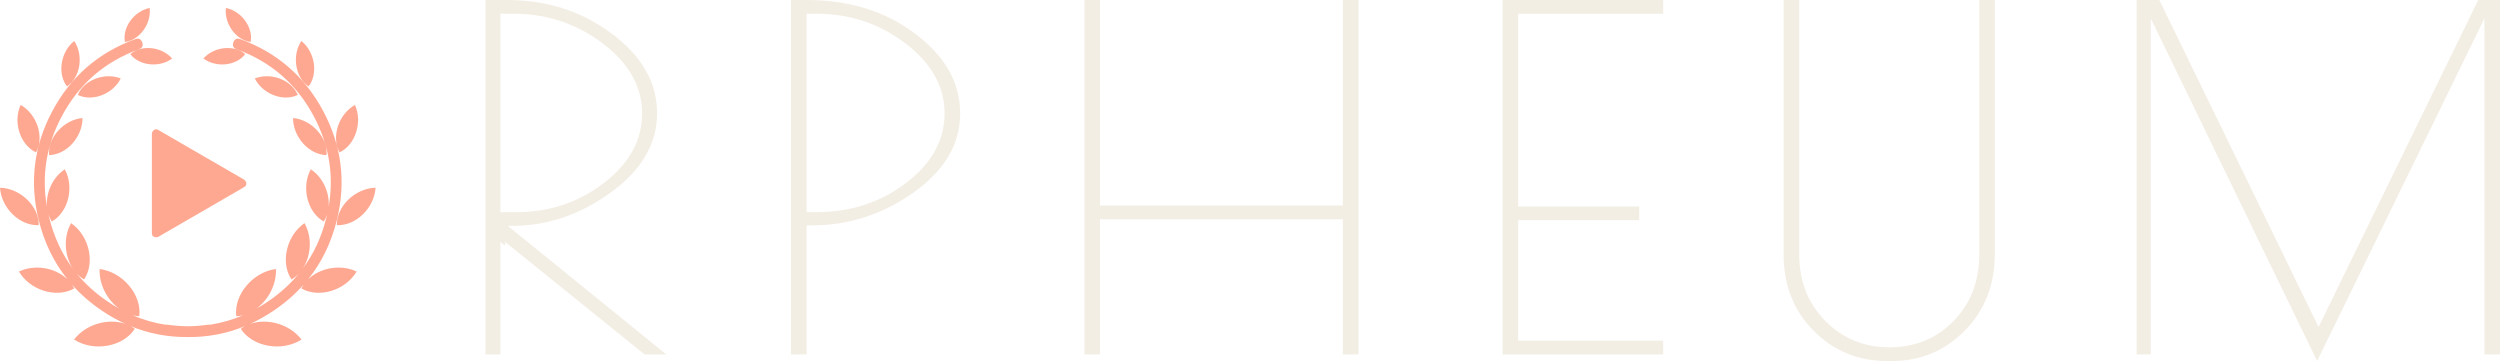
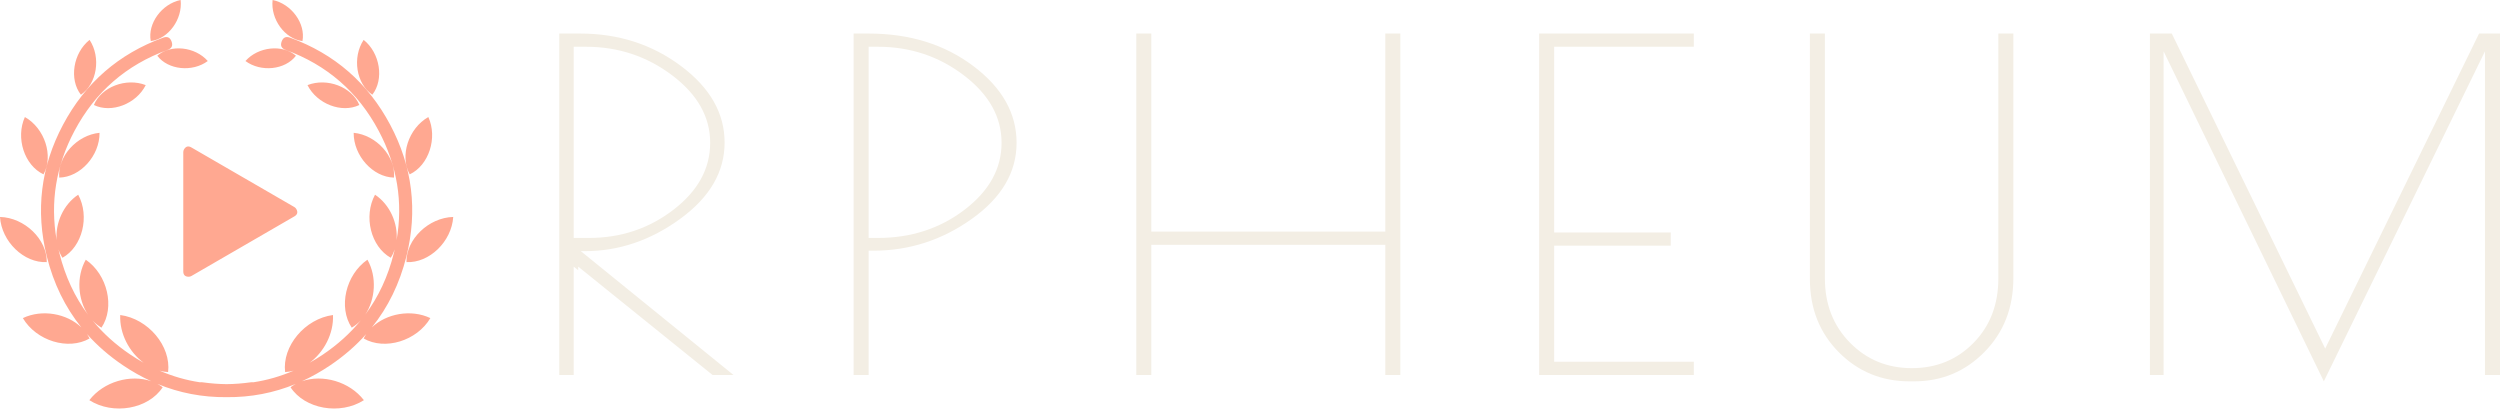
- <svg xmlns="http://www.w3.org/2000/svg" viewBox="77.6 -750 5290.6 764" role="img" aria-label="Orpheum">
-   <path fill="#FFA891" d="M372.4 -80.7C367.33 -80.98 362.32 -81.82 357.43 -83.16Q391.74 -68.3 428.21 -62.78Q430.32 -63.11 432.96 -62.74Q454.3 -59.74 475 -59.54Q495.7 -59.74 517.04 -62.74Q519.68 -63.11 521.79 -62.78Q558.26 -68.3 592.57 -83.16C587.68 -81.82 582.67 -80.98 577.6 -80.7C572.13 -126.21 612.44 -174.24 661.56 -180.77C662.96 -147.9 645.68 -115.69 620.51 -97.01Q632.36 -103.64 643.93 -111.45Q682.66 -137.57 710.34 -171.43C705.69 -166.39 700.37 -162.04 694.45 -158.6C670.54 -194.25 683.75 -251.45 721.96 -277.78C738.91 -247.74 735.97 -208.44 718.11 -181.38Q753.01 -228.17 768.13 -288.82Q769 -292.33 769.8 -295.83C768.11 -290.66 765.8 -285.72 762.85 -281.15C727.91 -300.64 714.68 -353.73 735.27 -391.77C761.47 -374.38 775.62 -341.57 773.06 -312.03Q790.54 -411.95 741.74 -503.73Q687.3 -606.12 578.32 -645.78Q572.97 -647.73 571.26 -651.38Q569.56 -655.04 571.51 -660.39Q573.46 -665.75 577.11 -667.45Q580.77 -669.16 586.12 -667.21Q703.32 -624.55 761.87 -514.43Q820.42 -404.31 790.25 -283.3Q772.56 -212.37 729.72 -159.05C754.98 -183.29 798.33 -191.53 832.32 -175.36C808.72 -135.41 752.58 -118.24 715.35 -139.6C716.68 -142.31 718.19 -144.91 719.87 -147.41Q692.73 -116.86 656.68 -92.55Q632.44 -76.2 607.1 -64.64C643.34 -77.21 690.53 -64.2 715.74 -31.42C673.91 -4.84 612.17 -15.73 587.1 -54.1C590.04 -56.3 593.14 -58.26 596.38 -59.98Q538.52 -36.1 475 -36.72Q411.48 -36.1 353.62 -59.98C356.86 -58.26 359.96 -56.3 362.9 -54.1C337.83 -15.73 276.09 -4.84 234.26 -31.42C259.47 -64.2 306.66 -77.21 342.9 -64.64Q317.56 -76.2 293.32 -92.55Q257.27 -116.86 230.13 -147.41C231.81 -144.91 233.32 -142.31 234.65 -139.6C197.42 -118.24 141.28 -135.41 117.68 -175.36C151.67 -191.53 195.02 -183.29 220.28 -159.05Q177.44 -212.37 159.75 -283.3Q129.58 -404.31 188.13 -514.43Q246.68 -624.55 363.88 -667.21Q374.59 -671.11 378.49 -660.39Q380.44 -655.04 378.74 -651.38Q377.03 -647.73 371.68 -645.78Q262.7 -606.12 208.26 -503.73Q159.46 -411.95 176.94 -312.03C174.38 -341.57 188.53 -374.38 214.73 -391.77C235.32 -353.73 222.09 -300.64 187.15 -281.15C184.2 -285.72 181.89 -290.66 180.2 -295.83Q181 -292.33 181.87 -288.82Q196.99 -228.17 231.89 -181.38C214.03 -208.44 211.09 -247.74 228.04 -277.78C266.25 -251.45 279.46 -194.25 255.55 -158.6C249.63 -162.04 244.31 -166.39 239.66 -171.43Q267.34 -137.57 306.07 -111.45Q317.64 -103.64 329.49 -97.01C304.32 -115.69 287.04 -147.9 288.44 -180.77C337.56 -174.24 377.87 -126.21 372.4 -80.7ZM399 -466.4Q399 -468.95 400.28 -471.16Q402.66 -475.27 405.9 -476.14Q409.15 -477 413.26 -474.62L593.76 -370.12Q595.95 -368.85 597.22 -366.66Q599.6 -362.55 598.74 -359.31Q597.87 -356.06 593.76 -353.68L413.26 -249.18Q411.05 -247.9 408.5 -247.9Q399 -247.9 399 -257.4ZM159.6 -273.55C119.65 -271.56 80.28 -309.58 77.6 -352.74C120.83 -351.56 160.19 -313.55 159.6 -273.55ZM790.4 -273.55C789.81 -313.55 829.17 -351.56 872.4 -352.74C869.72 -309.58 830.35 -271.56 790.4 -273.55ZM181.45 -421.75C178.32 -458.71 212.26 -496.4 252.17 -500.29C252.47 -460.2 218.53 -422.5 181.45 -421.75ZM153.9 -427.45C120.33 -443.21 104.65 -491.46 121.24 -527.97C156.12 -508.18 171.79 -459.94 153.9 -427.45ZM796.1 -427.45C778.21 -459.94 793.88 -508.18 828.76 -527.97C845.35 -491.46 829.67 -443.21 796.1 -427.45ZM768.55 -421.75C731.47 -422.5 697.53 -460.2 697.83 -500.29C737.74 -496.4 771.68 -458.71 768.55 -421.75ZM730.55 -567.1C702.27 -586.28 694.96 -632.45 715.32 -663.28C744.2 -640.25 751.52 -594.08 730.55 -567.1ZM707.75 -549.05C677 -534.15 633.36 -550.9 616.84 -583.95C651.23 -597.45 694.87 -580.7 707.75 -549.05ZM219.45 -567.1C198.48 -594.08 205.8 -640.25 234.68 -663.28C255.04 -632.45 247.73 -586.28 219.45 -567.1ZM242.25 -549.05C255.13 -580.7 298.77 -597.45 333.16 -583.95C316.64 -550.9 273 -534.15 242.25 -549.05ZM608 -661.15C576.99 -665.04 551.86 -699.63 555.65 -733.2C588.75 -726.43 613.88 -691.85 608 -661.15ZM342 -661.15C336.12 -691.85 361.25 -726.43 394.35 -733.2C398.14 -699.63 373.01 -665.04 342 -661.15ZM596.6 -635.5C577.73 -610.59 535.21 -606.12 508.03 -626.19C530.44 -651.47 572.96 -655.94 596.6 -635.5ZM353.4 -635.5C377.04 -655.94 419.56 -651.47 441.97 -626.19C414.79 -606.12 372.27 -610.59 353.4 -635.5Z" />
-   <path fill="#F3EEE4" d="M1104.95 -750L1150.95 -750Q1277.05 -750 1372.6 -678.5Q1468.15 -607 1468.15 -510.5Q1468.15 -414 1370.65 -343Q1273.15 -272 1161.35 -272L1152.25 -272L1487.65 0L1441.65 0L1146.55 -238L1146.55 -230.02L1136.65 -238L1136.65 0L1104.95 0ZM1751.55 -750L1784.55 -750Q1919.75 -750 2014.65 -678.5Q2109.55 -607 2109.55 -510Q2109.55 -413 2011.4 -343Q1913.25 -273 1794.95 -273L1784.55 -273L1784.55 0L1751.55 0ZM1136.65 -301L1169.95 -301Q1275.25 -301 1355.85 -363Q1436.45 -425 1436.45 -510Q1436.45 -595 1353.25 -658Q1270.05 -721 1163.45 -721L1136.65 -721ZM1784.55 -301L1804.85 -301Q1914.05 -301 1995.3 -363Q2076.55 -425 2076.55 -510Q2076.55 -595 1994 -658Q1911.45 -721 1804.85 -721L1784.55 -721ZM5368.2 -750L5368.2 0L5335.2 0L5335.2 -711L4981.2 14L4629.2 -711L4629.2 0L4599.2 0L4599.2 -750L4647.2 -750L4984.2 -58L5322.2 -750ZM2919.5 -750L2952.5 -750L2952.5 0L2919.5 0L2919.5 -286L2405.5 -286L2405.5 0L2372.5 0L2372.5 -750L2405.5 -750L2405.5 -315L2919.5 -315ZM4081.2 14L4071.2 14Q3979.2 14 3915.7 -50Q3852.2 -114 3852.2 -211L3852.2 -750L3885.2 -750L3885.2 -212Q3885.2 -127 3940.2 -71Q3995.2 -15 4076.2 -15Q4157.2 -15 4211.7 -70.5Q4266.2 -126 4266.2 -212L4266.2 -750L4299.2 -750L4299.2 -213Q4299.2 -115 4235.7 -50.5Q4172.2 14 4081.2 14ZM3257.45 -750L3597.25 -750L3597.25 -721L3290.45 -721L3290.45 -313L3546.55 -313L3546.55 -284L3290.45 -284L3290.45 -29L3597.25 -29L3597.25 0L3257.45 0Z" />
+ <svg xmlns="http://www.w3.org/2000/svg" viewBox="97.2 -823.7 5491.8 897.4" role="img" aria-label="Orpheum">
+   <path fill="#FFA891" d="M466.48 -6.35C460.12 -6.7 453.85 -7.75 447.73 -9.43Q490.71 9.19 536.39 16.1Q539.03 15.68 542.33 16.15Q569.07 19.9 595 20.16Q620.93 19.9 647.67 16.15Q650.97 15.68 653.61 16.1Q699.29 9.19 742.27 -9.43C736.15 -7.75 729.88 -6.7 723.52 -6.35C716.67 -63.36 767.16 -123.52 828.7 -131.7C830.45 -90.53 808.8 -50.18 777.27 -26.78Q792.11 -35.09 806.61 -44.87Q855.12 -77.59 889.8 -120.01C883.97 -113.69 877.31 -108.24 869.89 -103.93C839.94 -148.58 856.49 -220.24 904.36 -253.22C925.59 -215.6 921.9 -166.36 899.53 -132.46Q943.24 -191.08 962.18 -267.04Q963.28 -271.44 964.27 -275.82C962.16 -269.35 959.27 -263.17 955.57 -257.44C911.81 -281.85 895.23 -348.36 921.02 -396C953.85 -374.22 971.57 -333.12 968.35 -296.12Q990.25 -421.28 929.12 -536.25Q860.93 -664.51 724.43 -714.19Q717.72 -716.63 715.58 -721.21Q713.45 -725.78 715.89 -732.49Q718.33 -739.2 722.91 -741.34Q727.49 -743.47 734.2 -741.03Q881 -687.6 954.34 -549.66Q1027.69 -411.72 989.89 -260.13Q967.74 -171.28 914.07 -104.5C945.72 -134.86 1000.02 -145.17 1042.59 -124.93C1013.03 -74.88 942.7 -53.37 896.07 -80.13C897.74 -83.53 899.63 -86.79 901.74 -89.91Q867.73 -51.65 822.58 -21.19Q792.22 -0.71 760.48 13.77C805.87 -1.98 864.97 14.31 896.56 55.38C844.17 88.68 766.82 75.04 735.42 26.97C739.1 24.21 742.99 21.76 747.04 19.61Q674.56 49.52 595 48.74Q515.44 49.52 442.96 19.61C447.01 21.76 450.9 24.21 454.58 26.97C423.18 75.04 345.83 88.68 293.44 55.38C325.03 14.31 384.13 -1.98 429.52 13.77Q397.78 -0.71 367.42 -21.19Q322.27 -51.65 288.26 -89.91C290.37 -86.79 292.26 -83.53 293.93 -80.13C247.3 -53.37 176.97 -74.88 147.41 -124.93C189.98 -145.17 244.28 -134.86 275.93 -104.5Q222.26 -171.28 200.11 -260.13Q162.31 -411.72 235.66 -549.66Q309 -687.6 455.8 -741.03Q469.22 -745.91 474.11 -732.49Q476.55 -725.78 474.42 -721.21Q472.28 -716.63 465.57 -714.19Q329.07 -664.51 260.87 -536.25Q199.75 -421.28 221.65 -296.12C218.43 -333.12 236.15 -374.22 268.98 -396C294.77 -348.36 278.19 -281.85 234.43 -257.44C230.73 -263.17 227.84 -269.35 225.73 -275.82Q226.72 -271.44 227.82 -267.04Q246.76 -191.08 290.47 -132.46C268.1 -166.36 264.41 -215.6 285.64 -253.22C333.51 -220.24 350.06 -148.58 320.11 -103.93C312.69 -108.24 306.03 -113.69 300.2 -120.01Q334.88 -77.59 383.39 -44.87Q397.89 -35.09 412.73 -26.78C381.2 -50.18 359.55 -90.53 361.3 -131.7C422.84 -123.52 473.33 -63.36 466.48 -6.35ZM499.8 -489.49Q499.8 -492.69 501.4 -495.45Q504.38 -500.6 508.45 -501.69Q512.51 -502.77 517.66 -499.79L743.76 -368.89Q746.51 -367.3 748.1 -364.55Q751.08 -359.41 750 -355.34Q748.91 -351.27 743.76 -348.29L517.66 -217.39Q514.9 -215.79 511.7 -215.79Q499.8 -215.79 499.8 -227.69ZM199.92 -247.92C149.87 -245.43 100.57 -293.05 97.2 -347.12C151.35 -345.64 200.66 -298.03 199.92 -247.92ZM990.08 -247.92C989.34 -298.03 1038.65 -345.64 1092.8 -347.12C1089.43 -293.05 1040.13 -245.43 990.08 -247.92ZM227.29 -433.56C223.36 -479.85 265.88 -527.08 315.87 -531.95C316.26 -481.72 273.74 -434.5 227.29 -433.56ZM192.78 -440.7C150.73 -460.45 131.09 -520.88 151.87 -566.61C195.56 -541.83 215.19 -481.39 192.78 -440.7ZM997.22 -440.7C974.81 -481.39 994.44 -541.83 1038.13 -566.61C1058.91 -520.88 1039.27 -460.45 997.22 -440.7ZM962.71 -433.56C916.26 -434.5 873.74 -481.72 874.13 -531.95C924.12 -527.08 966.64 -479.85 962.71 -433.56ZM915.11 -615.63C879.69 -639.66 870.53 -697.49 896.03 -736.11C932.21 -707.26 941.37 -649.43 915.11 -615.63ZM886.55 -593.02C848.03 -574.36 793.37 -595.34 772.68 -636.73C815.75 -653.65 870.41 -632.66 886.55 -593.02ZM274.89 -615.63C248.63 -649.43 257.79 -707.26 293.97 -736.11C319.47 -697.49 310.31 -639.66 274.89 -615.63ZM303.45 -593.02C319.59 -632.66 374.25 -653.65 417.32 -636.73C396.63 -595.34 341.97 -574.36 303.45 -593.02ZM761.6 -733.44C722.76 -738.32 691.28 -781.64 696.03 -823.7C737.49 -815.21 768.97 -771.89 761.6 -733.44ZM428.4 -733.44C421.03 -771.89 452.51 -815.21 493.97 -823.7C498.72 -781.64 467.24 -738.32 428.4 -733.44ZM747.32 -701.31C723.68 -670.11 670.42 -664.51 636.37 -689.65C664.45 -721.32 717.71 -726.92 747.32 -701.31ZM442.68 -701.31C472.29 -726.92 525.55 -721.32 553.63 -689.65C519.58 -664.51 466.32 -670.11 442.68 -701.31Z" />
+   <path fill="#F3EEE4" d="M1325.75 -750L1371.75 -750Q1497.85 -750 1593.4 -678.5Q1688.95 -607 1688.95 -510.5Q1688.95 -414 1591.45 -343Q1493.95 -272 1382.15 -272L1373.05 -272L1708.45 0L1662.45 0L1367.35 -238L1367.35 -230.02L1357.45 -238L1357.45 0L1325.75 0ZM1972.35 -750L2005.35 -750Q2140.55 -750 2235.45 -678.5Q2330.35 -607 2330.35 -510Q2330.35 -413 2232.2 -343Q2134.05 -273 2015.75 -273L2005.35 -273L2005.35 0L1972.35 0ZM1357.45 -301L1390.75 -301Q1496.05 -301 1576.65 -363Q1657.25 -425 1657.25 -510Q1657.25 -595 1574.05 -658Q1490.85 -721 1384.25 -721L1357.45 -721ZM2005.35 -301L2025.65 -301Q2134.85 -301 2216.1 -363Q2297.35 -425 2297.35 -510Q2297.35 -595 2214.8 -658Q2132.25 -721 2025.65 -721L2005.35 -721ZM5589 -750L5589 0L5556 0L5556 -711L5202 14L4850 -711L4850 0L4820 0L4820 -750L4868 -750L5205 -58L5543 -750ZM3140.3 -750L3173.3 -750L3173.3 0L3140.3 0L3140.3 -286L2626.3 -286L2626.3 0L2593.3 0L2593.3 -750L2626.3 -750L2626.3 -315L3140.3 -315ZM4302 14L4292 14Q4200 14 4136.5 -50Q4073 -114 4073 -211L4073 -750L4106 -750L4106 -212Q4106 -127 4161 -71Q4216 -15 4297 -15Q4378 -15 4432.5 -70.5Q4487 -126 4487 -212L4487 -750L4520 -750L4520 -213Q4520 -115 4456.5 -50.5Q4393 14 4302 14ZM3478.25 -750L3818.05 -750L3818.05 -721L3511.25 -721L3511.25 -313L3767.35 -313L3767.35 -284L3511.25 -284L3511.25 -29L3818.05 -29L3818.05 0L3478.25 0Z" />
</svg>
